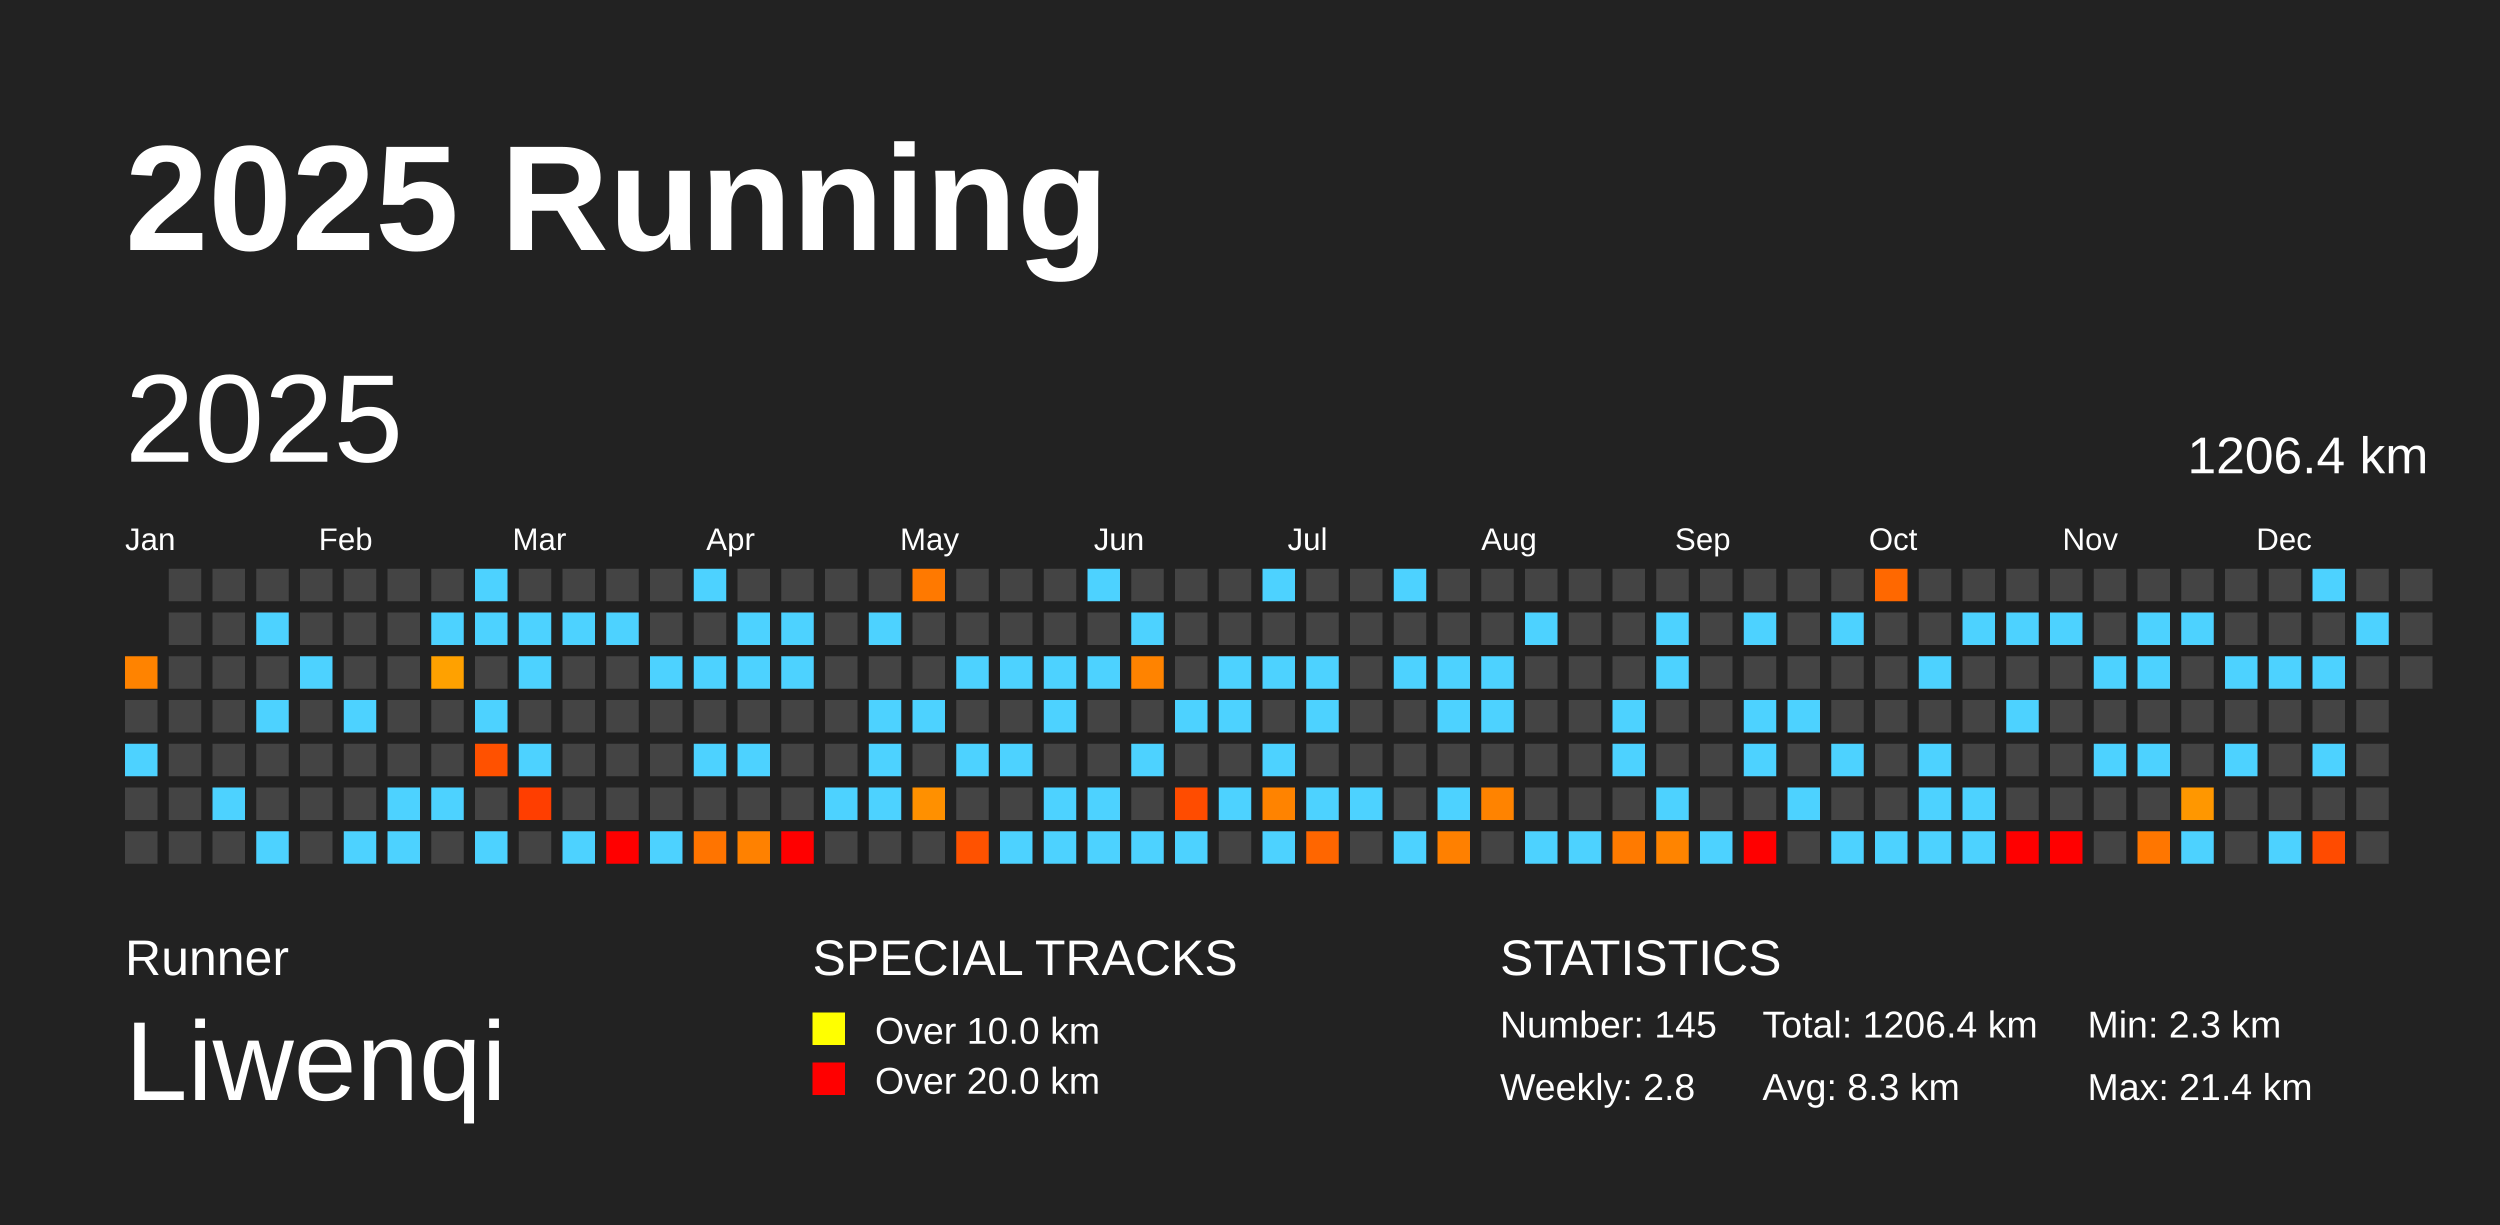
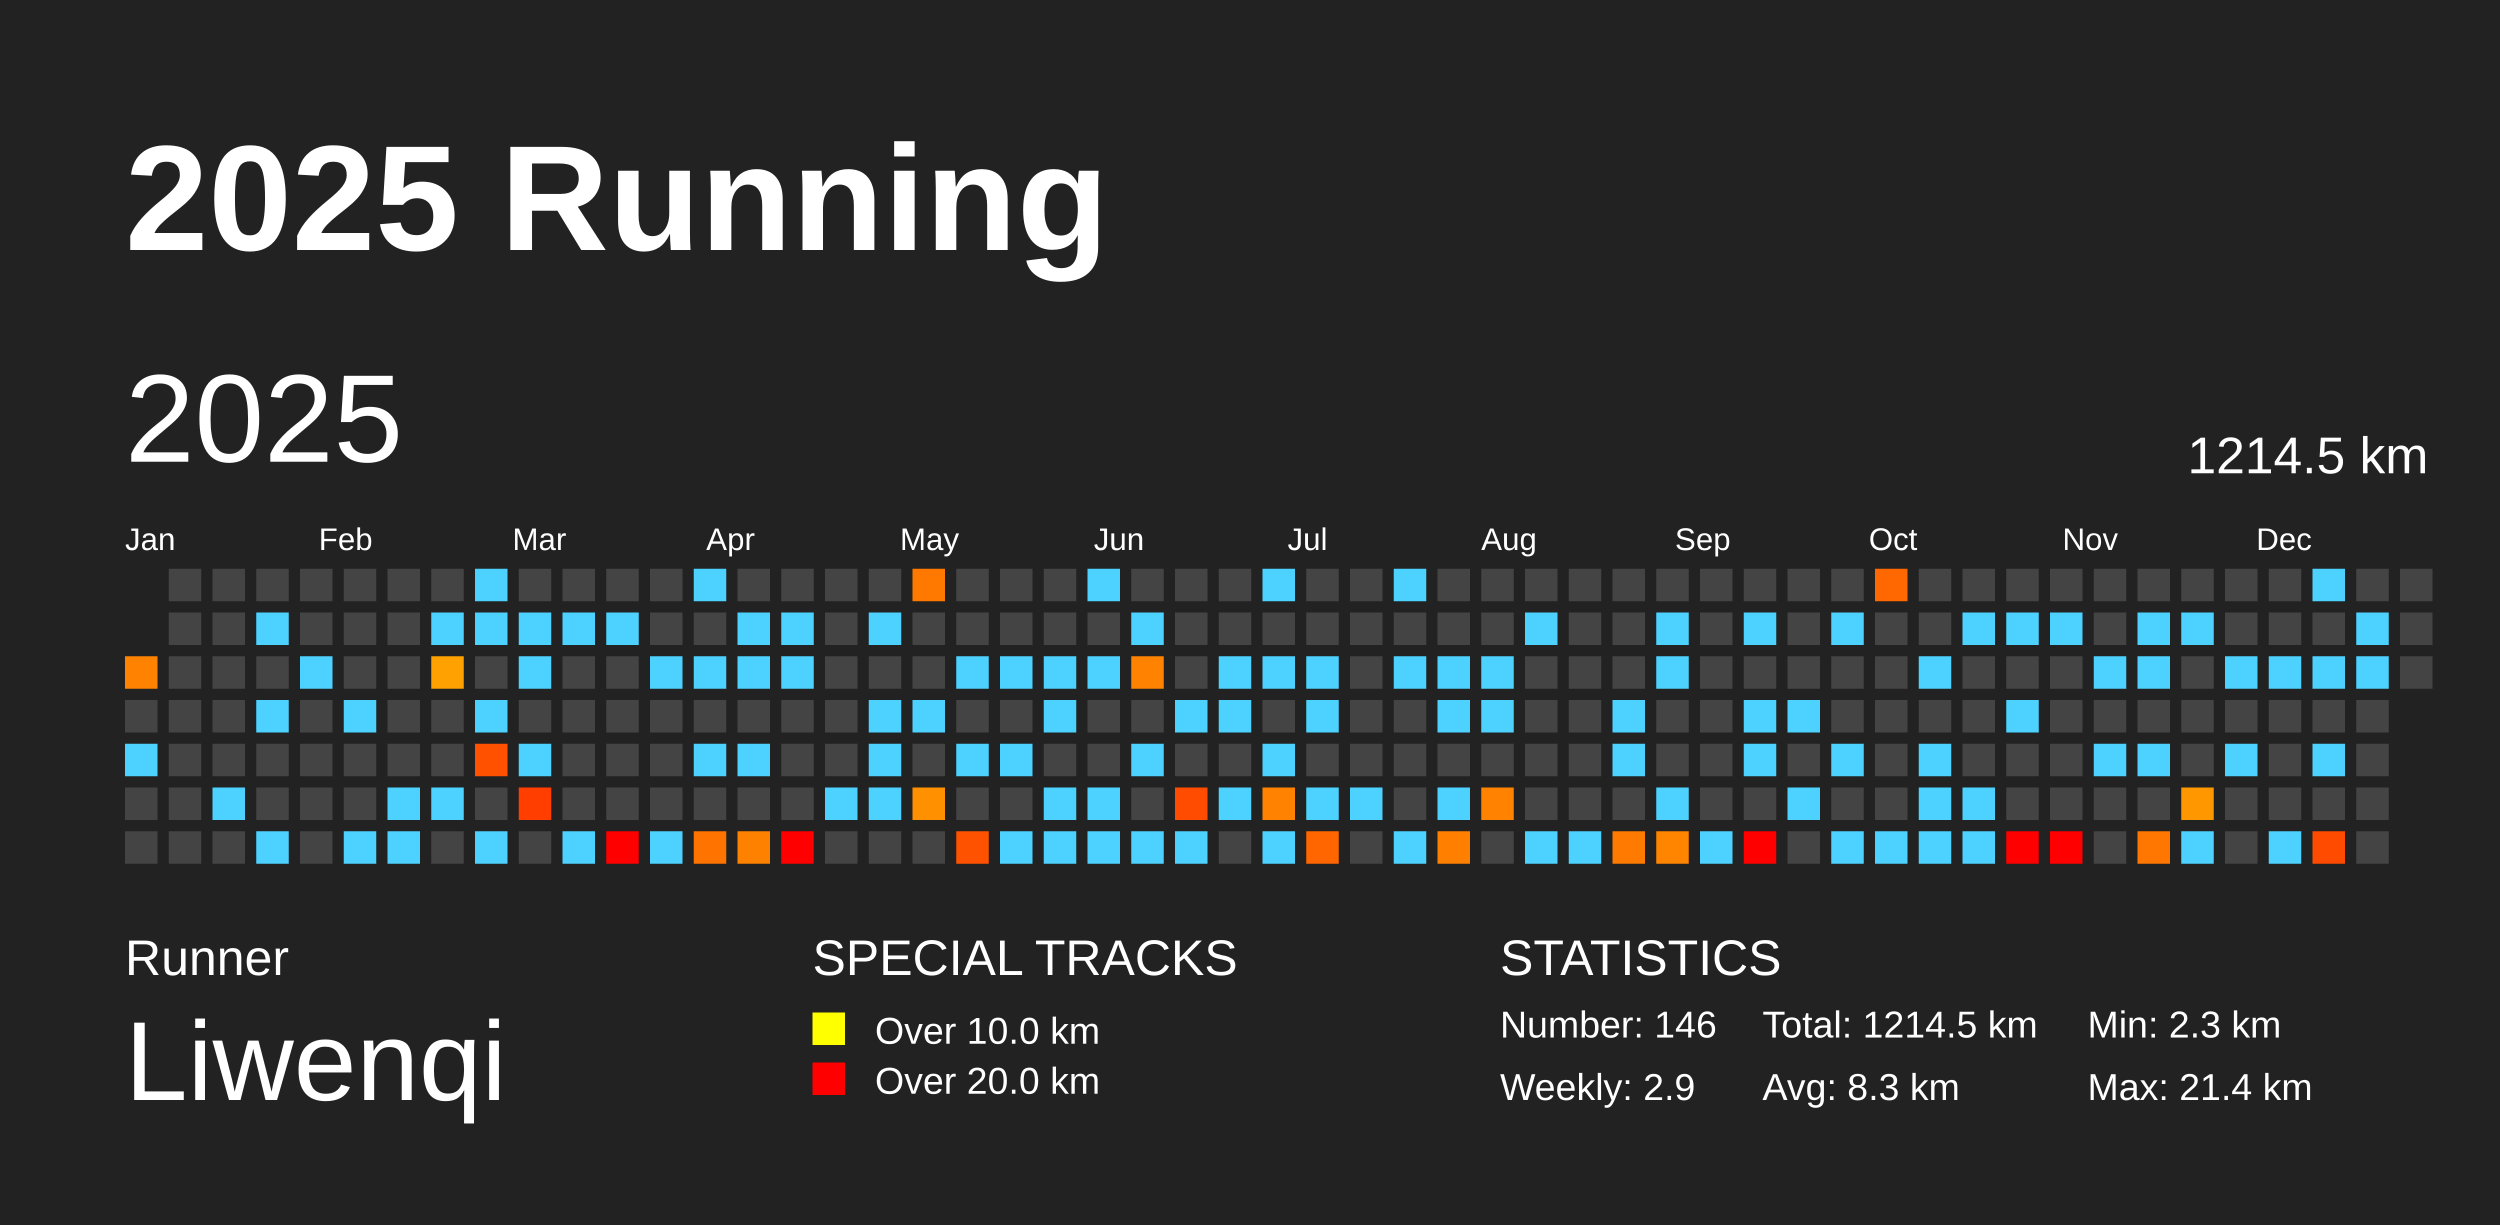
<svg xmlns="http://www.w3.org/2000/svg" baseProfile="full" height="98mm" version="1.1" viewBox="0,0,200,98" width="200mm">
  <defs />
  <rect fill="#222222" height="98" width="200" x="0" y="0" />
  <text fill="#FFFFFF" style="font-size:12px; font-family:Arial; font-weight:bold;" x="10" y="20">2025 Running</text>
  <text fill="#FFFFFF" style="font-size:4px; font-family:Arial" x="10" y="78">Runner</text>
  <text fill="#FFFFFF" style="font-size:9px; font-family:Arial" x="10" y="88">Liwenqi</text>
  <text fill="#FFFFFF" style="font-size:4px; font-family:Arial" x="65" y="78">SPECIAL TRACKS</text>
  <rect fill="yellow" height="2.6" width="2.6" x="65" y="81" />
  <text fill="#FFFFFF" style="font-size:3px; font-family:Arial" x="70" y="83.5">Over 10.0 km</text>
  <rect fill="red" height="2.6" width="2.6" x="65" y="85" />
  <text fill="#FFFFFF" style="font-size:3px; font-family:Arial" x="70" y="87.5">Over 20.0 km</text>
  <text fill="#FFFFFF" style="font-size:4px; font-family:Arial" x="120" y="78">STATISTICS</text>
-   <text fill="#FFFFFF" style="font-size:3px; font-family:Arial" x="120" y="83">Number: 145</text>
-   <text fill="#FFFFFF" style="font-size:3px; font-family:Arial" x="120" y="88">Weekly: 2.8</text>
-   <text fill="#FFFFFF" style="font-size:3px; font-family:Arial" x="141" y="83">Total: 1206.4 km</text>
+   <text fill="#FFFFFF" style="font-size:3px; font-family:Arial" x="120" y="83">Number: 146</text>
+   <text fill="#FFFFFF" style="font-size:3px; font-family:Arial" x="120" y="88">Weekly: 2.9</text>
+   <text fill="#FFFFFF" style="font-size:3px; font-family:Arial" x="141" y="83">Total: 1214.5 km</text>
  <text fill="#FFFFFF" style="font-size:3px; font-family:Arial" x="141" y="88">Avg: 8.3 km</text>
  <text fill="#FFFFFF" style="font-size:3px; font-family:Arial" x="167" y="83">Min: 2.3 km</text>
  <text fill="#FFFFFF" style="font-size:3px; font-family:Arial" x="167" y="88">Max: 21.4 km</text>
  <text dominant-baseline="hanging" fill="#FFFFFF" style="font-size:10.0px; font-family:Arial;" x="10" y="30">2025</text>
-   <text dominant-baseline="hanging" fill="#FFFFFF" style="font-size:4.125px; font-family:Arial;" x="175" y="35">1206.4 km</text>
+   <text dominant-baseline="hanging" fill="#FFFFFF" style="font-size:4.125px; font-family:Arial;" x="175" y="35">1214.5 km</text>
  <text fill="#FFFFFF" style="font-size:2.5px; font-family:Arial" x="10.0" y="44">Jan</text>
  <text fill="#FFFFFF" style="font-size:2.5px; font-family:Arial" x="25.5" y="44">Feb</text>
  <text fill="#FFFFFF" style="font-size:2.5px; font-family:Arial" x="41.0" y="44">Mar</text>
  <text fill="#FFFFFF" style="font-size:2.5px; font-family:Arial" x="56.5" y="44">Apr</text>
  <text fill="#FFFFFF" style="font-size:2.5px; font-family:Arial" x="72.0" y="44">May</text>
  <text fill="#FFFFFF" style="font-size:2.5px; font-family:Arial" x="87.5" y="44">Jun</text>
  <text fill="#FFFFFF" style="font-size:2.5px; font-family:Arial" x="103.0" y="44">Jul</text>
  <text fill="#FFFFFF" style="font-size:2.5px; font-family:Arial" x="118.5" y="44">Aug</text>
  <text fill="#FFFFFF" style="font-size:2.5px; font-family:Arial" x="134.0" y="44">Sep</text>
  <text fill="#FFFFFF" style="font-size:2.5px; font-family:Arial" x="149.5" y="44">Oct</text>
  <text fill="#FFFFFF" style="font-size:2.5px; font-family:Arial" x="165.0" y="44">Nov</text>
  <text fill="#FFFFFF" style="font-size:2.5px; font-family:Arial" x="180.5" y="44">Dec</text>
  <rect fill="#ff8300" height="2.6" width="2.6" x="10.0" y="52.5" />
  <rect fill="#444444" height="2.6" width="2.6" x="10.0" y="56.0" />
  <rect fill="#4dd2ff" height="2.6" width="2.6" x="10.0" y="59.5" />
  <rect fill="#444444" height="2.6" width="2.6" x="10.0" y="63.0" />
  <rect fill="#444444" height="2.6" width="2.6" x="10.0" y="66.5" />
  <rect fill="#444444" height="2.6" width="2.6" x="13.5" y="45.5" />
  <rect fill="#444444" height="2.6" width="2.6" x="13.5" y="49.0" />
  <rect fill="#444444" height="2.6" width="2.6" x="13.5" y="52.5" />
  <rect fill="#444444" height="2.6" width="2.6" x="13.5" y="56.0" />
  <rect fill="#444444" height="2.6" width="2.6" x="13.5" y="59.5" />
  <rect fill="#444444" height="2.6" width="2.6" x="13.5" y="63.0" />
  <rect fill="#444444" height="2.6" width="2.6" x="13.5" y="66.5" />
  <rect fill="#444444" height="2.6" width="2.6" x="17.0" y="45.5" />
  <rect fill="#444444" height="2.6" width="2.6" x="17.0" y="49.0" />
  <rect fill="#444444" height="2.6" width="2.6" x="17.0" y="52.5" />
  <rect fill="#444444" height="2.6" width="2.6" x="17.0" y="56.0" />
  <rect fill="#444444" height="2.6" width="2.6" x="17.0" y="59.5" />
  <rect fill="#4dd2ff" height="2.6" width="2.6" x="17.0" y="63.0" />
  <rect fill="#444444" height="2.6" width="2.6" x="17.0" y="66.5" />
  <rect fill="#444444" height="2.6" width="2.6" x="20.5" y="45.5" />
  <rect fill="#4dd2ff" height="2.6" width="2.6" x="20.5" y="49.0" />
  <rect fill="#444444" height="2.6" width="2.6" x="20.5" y="52.5" />
  <rect fill="#4dd2ff" height="2.6" width="2.6" x="20.5" y="56.0" />
  <rect fill="#444444" height="2.6" width="2.6" x="20.5" y="59.5" />
  <rect fill="#444444" height="2.6" width="2.6" x="20.5" y="63.0" />
  <rect fill="#4dd2ff" height="2.6" width="2.6" x="20.5" y="66.5" />
  <rect fill="#444444" height="2.6" width="2.6" x="24.0" y="45.5" />
  <rect fill="#444444" height="2.6" width="2.6" x="24.0" y="49.0" />
  <rect fill="#4dd2ff" height="2.6" width="2.6" x="24.0" y="52.5" />
  <rect fill="#444444" height="2.6" width="2.6" x="24.0" y="56.0" />
  <rect fill="#444444" height="2.6" width="2.6" x="24.0" y="59.5" />
  <rect fill="#444444" height="2.6" width="2.6" x="24.0" y="63.0" />
  <rect fill="#444444" height="2.6" width="2.6" x="24.0" y="66.5" />
  <rect fill="#444444" height="2.6" width="2.6" x="27.5" y="45.5" />
  <rect fill="#444444" height="2.6" width="2.6" x="27.5" y="49.0" />
  <rect fill="#444444" height="2.6" width="2.6" x="27.5" y="52.5" />
  <rect fill="#4dd2ff" height="2.6" width="2.6" x="27.5" y="56.0" />
  <rect fill="#444444" height="2.6" width="2.6" x="27.5" y="59.5" />
  <rect fill="#444444" height="2.6" width="2.6" x="27.5" y="63.0" />
  <rect fill="#4dd2ff" height="2.6" width="2.6" x="27.5" y="66.5" />
  <rect fill="#444444" height="2.6" width="2.6" x="31.0" y="45.5" />
  <rect fill="#444444" height="2.6" width="2.6" x="31.0" y="49.0" />
  <rect fill="#444444" height="2.6" width="2.6" x="31.0" y="52.5" />
  <rect fill="#444444" height="2.6" width="2.6" x="31.0" y="56.0" />
  <rect fill="#444444" height="2.6" width="2.6" x="31.0" y="59.5" />
  <rect fill="#4dd2ff" height="2.6" width="2.6" x="31.0" y="63.0" />
  <rect fill="#4dd2ff" height="2.6" width="2.6" x="31.0" y="66.5" />
  <rect fill="#444444" height="2.6" width="2.6" x="34.5" y="45.5" />
  <rect fill="#4dd2ff" height="2.6" width="2.6" x="34.5" y="49.0" />
  <rect fill="#ffa100" height="2.6" width="2.6" x="34.5" y="52.5" />
  <rect fill="#444444" height="2.6" width="2.6" x="34.5" y="56.0" />
  <rect fill="#444444" height="2.6" width="2.6" x="34.5" y="59.5" />
  <rect fill="#4dd2ff" height="2.6" width="2.6" x="34.5" y="63.0" />
  <rect fill="#444444" height="2.6" width="2.6" x="34.5" y="66.5" />
  <rect fill="#4dd2ff" height="2.6" width="2.6" x="38.0" y="45.5" />
  <rect fill="#4dd2ff" height="2.6" width="2.6" x="38.0" y="49.0" />
  <rect fill="#444444" height="2.6" width="2.6" x="38.0" y="52.5" />
  <rect fill="#4dd2ff" height="2.6" width="2.6" x="38.0" y="56.0" />
  <rect fill="#ff5100" height="2.6" width="2.6" x="38.0" y="59.5" />
  <rect fill="#444444" height="2.6" width="2.6" x="38.0" y="63.0" />
  <rect fill="#4dd2ff" height="2.6" width="2.6" x="38.0" y="66.5" />
  <rect fill="#444444" height="2.6" width="2.6" x="41.5" y="45.5" />
  <rect fill="#4dd2ff" height="2.6" width="2.6" x="41.5" y="49.0" />
  <rect fill="#4dd2ff" height="2.6" width="2.6" x="41.5" y="52.5" />
  <rect fill="#444444" height="2.6" width="2.6" x="41.5" y="56.0" />
  <rect fill="#4dd2ff" height="2.6" width="2.6" x="41.5" y="59.5" />
  <rect fill="#ff3e00" height="2.6" width="2.6" x="41.5" y="63.0" />
  <rect fill="#444444" height="2.6" width="2.6" x="41.5" y="66.5" />
  <rect fill="#444444" height="2.6" width="2.6" x="45.0" y="45.5" />
  <rect fill="#4dd2ff" height="2.6" width="2.6" x="45.0" y="49.0" />
  <rect fill="#444444" height="2.6" width="2.6" x="45.0" y="52.5" />
  <rect fill="#444444" height="2.6" width="2.6" x="45.0" y="56.0" />
  <rect fill="#444444" height="2.6" width="2.6" x="45.0" y="59.5" />
  <rect fill="#444444" height="2.6" width="2.6" x="45.0" y="63.0" />
  <rect fill="#4dd2ff" height="2.6" width="2.6" x="45.0" y="66.5" />
  <rect fill="#444444" height="2.6" width="2.6" x="48.5" y="45.5" />
  <rect fill="#4dd2ff" height="2.6" width="2.6" x="48.5" y="49.0" />
  <rect fill="#444444" height="2.6" width="2.6" x="48.5" y="52.5" />
  <rect fill="#444444" height="2.6" width="2.6" x="48.5" y="56.0" />
  <rect fill="#444444" height="2.6" width="2.6" x="48.5" y="59.5" />
  <rect fill="#444444" height="2.6" width="2.6" x="48.5" y="63.0" />
  <rect fill="red" height="2.6" width="2.6" x="48.5" y="66.5" />
  <rect fill="#444444" height="2.6" width="2.6" x="52.0" y="45.5" />
  <rect fill="#444444" height="2.6" width="2.6" x="52.0" y="49.0" />
  <rect fill="#4dd2ff" height="2.6" width="2.6" x="52.0" y="52.5" />
  <rect fill="#444444" height="2.6" width="2.6" x="52.0" y="56.0" />
  <rect fill="#444444" height="2.6" width="2.6" x="52.0" y="59.5" />
  <rect fill="#444444" height="2.6" width="2.6" x="52.0" y="63.0" />
  <rect fill="#4dd2ff" height="2.6" width="2.6" x="52.0" y="66.5" />
  <rect fill="#4dd2ff" height="2.6" width="2.6" x="55.5" y="45.5" />
  <rect fill="#444444" height="2.6" width="2.6" x="55.5" y="49.0" />
  <rect fill="#4dd2ff" height="2.6" width="2.6" x="55.5" y="52.5" />
  <rect fill="#444444" height="2.6" width="2.6" x="55.5" y="56.0" />
  <rect fill="#4dd2ff" height="2.6" width="2.6" x="55.5" y="59.5" />
  <rect fill="#444444" height="2.6" width="2.6" x="55.5" y="63.0" />
  <rect fill="#ff7400" height="2.6" width="2.6" x="55.5" y="66.5" />
  <rect fill="#444444" height="2.6" width="2.6" x="59.0" y="45.5" />
  <rect fill="#4dd2ff" height="2.6" width="2.6" x="59.0" y="49.0" />
  <rect fill="#4dd2ff" height="2.6" width="2.6" x="59.0" y="52.5" />
  <rect fill="#444444" height="2.6" width="2.6" x="59.0" y="56.0" />
  <rect fill="#4dd2ff" height="2.6" width="2.6" x="59.0" y="59.5" />
  <rect fill="#444444" height="2.6" width="2.6" x="59.0" y="63.0" />
  <rect fill="#ff8100" height="2.6" width="2.6" x="59.0" y="66.5" />
  <rect fill="#444444" height="2.6" width="2.6" x="62.5" y="45.5" />
  <rect fill="#4dd2ff" height="2.6" width="2.6" x="62.5" y="49.0" />
  <rect fill="#4dd2ff" height="2.6" width="2.6" x="62.5" y="52.5" />
  <rect fill="#444444" height="2.6" width="2.6" x="62.5" y="56.0" />
  <rect fill="#444444" height="2.6" width="2.6" x="62.5" y="59.5" />
  <rect fill="#444444" height="2.6" width="2.6" x="62.5" y="63.0" />
  <rect fill="red" height="2.6" width="2.6" x="62.5" y="66.5" />
  <rect fill="#444444" height="2.6" width="2.6" x="66.0" y="45.5" />
  <rect fill="#444444" height="2.6" width="2.6" x="66.0" y="49.0" />
  <rect fill="#444444" height="2.6" width="2.6" x="66.0" y="52.5" />
  <rect fill="#444444" height="2.6" width="2.6" x="66.0" y="56.0" />
  <rect fill="#444444" height="2.6" width="2.6" x="66.0" y="59.5" />
  <rect fill="#4dd2ff" height="2.6" width="2.6" x="66.0" y="63.0" />
  <rect fill="#444444" height="2.6" width="2.6" x="66.0" y="66.5" />
  <rect fill="#444444" height="2.6" width="2.6" x="69.5" y="45.5" />
  <rect fill="#4dd2ff" height="2.6" width="2.6" x="69.5" y="49.0" />
  <rect fill="#444444" height="2.6" width="2.6" x="69.5" y="52.5" />
  <rect fill="#4dd2ff" height="2.6" width="2.6" x="69.5" y="56.0" />
  <rect fill="#4dd2ff" height="2.6" width="2.6" x="69.5" y="59.5" />
  <rect fill="#4dd2ff" height="2.6" width="2.6" x="69.5" y="63.0" />
  <rect fill="#444444" height="2.6" width="2.6" x="69.5" y="66.5" />
  <rect fill="#ff7900" height="2.6" width="2.6" x="73.0" y="45.5" />
  <rect fill="#444444" height="2.6" width="2.6" x="73.0" y="49.0" />
  <rect fill="#444444" height="2.6" width="2.6" x="73.0" y="52.5" />
  <rect fill="#4dd2ff" height="2.6" width="2.6" x="73.0" y="56.0" />
  <rect fill="#444444" height="2.6" width="2.6" x="73.0" y="59.5" />
  <rect fill="#ff9000" height="2.6" width="2.6" x="73.0" y="63.0" />
  <rect fill="#444444" height="2.6" width="2.6" x="73.0" y="66.5" />
  <rect fill="#444444" height="2.6" width="2.6" x="76.5" y="45.5" />
  <rect fill="#444444" height="2.6" width="2.6" x="76.5" y="49.0" />
  <rect fill="#4dd2ff" height="2.6" width="2.6" x="76.5" y="52.5" />
  <rect fill="#444444" height="2.6" width="2.6" x="76.5" y="56.0" />
  <rect fill="#4dd2ff" height="2.6" width="2.6" x="76.5" y="59.5" />
  <rect fill="#444444" height="2.6" width="2.6" x="76.5" y="63.0" />
  <rect fill="#ff5200" height="2.6" width="2.6" x="76.5" y="66.5" />
  <rect fill="#444444" height="2.6" width="2.6" x="80.0" y="45.5" />
  <rect fill="#444444" height="2.6" width="2.6" x="80.0" y="49.0" />
  <rect fill="#4dd2ff" height="2.6" width="2.6" x="80.0" y="52.5" />
  <rect fill="#444444" height="2.6" width="2.6" x="80.0" y="56.0" />
  <rect fill="#4dd2ff" height="2.6" width="2.6" x="80.0" y="59.5" />
  <rect fill="#444444" height="2.6" width="2.6" x="80.0" y="63.0" />
  <rect fill="#4dd2ff" height="2.6" width="2.6" x="80.0" y="66.5" />
  <rect fill="#444444" height="2.6" width="2.6" x="83.5" y="45.5" />
  <rect fill="#444444" height="2.6" width="2.6" x="83.5" y="49.0" />
  <rect fill="#4dd2ff" height="2.6" width="2.6" x="83.5" y="52.5" />
  <rect fill="#4dd2ff" height="2.6" width="2.6" x="83.5" y="56.0" />
  <rect fill="#444444" height="2.6" width="2.6" x="83.5" y="59.5" />
  <rect fill="#4dd2ff" height="2.6" width="2.6" x="83.5" y="63.0" />
  <rect fill="#4dd2ff" height="2.6" width="2.6" x="83.5" y="66.5" />
  <rect fill="#4dd2ff" height="2.6" width="2.6" x="87.0" y="45.5" />
  <rect fill="#444444" height="2.6" width="2.6" x="87.0" y="49.0" />
  <rect fill="#4dd2ff" height="2.6" width="2.6" x="87.0" y="52.5" />
  <rect fill="#444444" height="2.6" width="2.6" x="87.0" y="56.0" />
  <rect fill="#444444" height="2.6" width="2.6" x="87.0" y="59.5" />
  <rect fill="#4dd2ff" height="2.6" width="2.6" x="87.0" y="63.0" />
  <rect fill="#4dd2ff" height="2.6" width="2.6" x="87.0" y="66.5" />
  <rect fill="#444444" height="2.6" width="2.6" x="90.5" y="45.5" />
  <rect fill="#4dd2ff" height="2.6" width="2.6" x="90.5" y="49.0" />
  <rect fill="#ff8300" height="2.6" width="2.6" x="90.5" y="52.5" />
  <rect fill="#444444" height="2.6" width="2.6" x="90.5" y="56.0" />
  <rect fill="#4dd2ff" height="2.6" width="2.6" x="90.5" y="59.5" />
  <rect fill="#444444" height="2.6" width="2.6" x="90.5" y="63.0" />
  <rect fill="#4dd2ff" height="2.6" width="2.6" x="90.5" y="66.5" />
  <rect fill="#444444" height="2.6" width="2.6" x="94.0" y="45.5" />
  <rect fill="#444444" height="2.6" width="2.6" x="94.0" y="49.0" />
  <rect fill="#444444" height="2.6" width="2.6" x="94.0" y="52.5" />
  <rect fill="#4dd2ff" height="2.6" width="2.6" x="94.0" y="56.0" />
  <rect fill="#444444" height="2.6" width="2.6" x="94.0" y="59.5" />
  <rect fill="#ff4c00" height="2.6" width="2.6" x="94.0" y="63.0" />
  <rect fill="#4dd2ff" height="2.6" width="2.6" x="94.0" y="66.5" />
  <rect fill="#444444" height="2.6" width="2.6" x="97.5" y="45.5" />
  <rect fill="#444444" height="2.6" width="2.6" x="97.5" y="49.0" />
  <rect fill="#4dd2ff" height="2.6" width="2.6" x="97.5" y="52.5" />
  <rect fill="#4dd2ff" height="2.6" width="2.6" x="97.5" y="56.0" />
  <rect fill="#444444" height="2.6" width="2.6" x="97.5" y="59.5" />
  <rect fill="#4dd2ff" height="2.6" width="2.6" x="97.5" y="63.0" />
  <rect fill="#444444" height="2.6" width="2.6" x="97.5" y="66.5" />
  <rect fill="#4dd2ff" height="2.6" width="2.6" x="101.0" y="45.5" />
  <rect fill="#444444" height="2.6" width="2.6" x="101.0" y="49.0" />
  <rect fill="#4dd2ff" height="2.6" width="2.6" x="101.0" y="52.5" />
  <rect fill="#444444" height="2.6" width="2.6" x="101.0" y="56.0" />
  <rect fill="#4dd2ff" height="2.6" width="2.6" x="101.0" y="59.5" />
  <rect fill="#ff8300" height="2.6" width="2.6" x="101.0" y="63.0" />
  <rect fill="#4dd2ff" height="2.6" width="2.6" x="101.0" y="66.5" />
  <rect fill="#444444" height="2.6" width="2.6" x="104.5" y="45.5" />
  <rect fill="#444444" height="2.6" width="2.6" x="104.5" y="49.0" />
  <rect fill="#4dd2ff" height="2.6" width="2.6" x="104.5" y="52.5" />
  <rect fill="#4dd2ff" height="2.6" width="2.6" x="104.5" y="56.0" />
  <rect fill="#444444" height="2.6" width="2.6" x="104.5" y="59.5" />
  <rect fill="#4dd2ff" height="2.6" width="2.6" x="104.5" y="63.0" />
  <rect fill="#ff6600" height="2.6" width="2.6" x="104.5" y="66.5" />
  <rect fill="#444444" height="2.6" width="2.6" x="108.0" y="45.5" />
  <rect fill="#444444" height="2.6" width="2.6" x="108.0" y="49.0" />
  <rect fill="#444444" height="2.6" width="2.6" x="108.0" y="52.5" />
  <rect fill="#444444" height="2.6" width="2.6" x="108.0" y="56.0" />
  <rect fill="#444444" height="2.6" width="2.6" x="108.0" y="59.5" />
  <rect fill="#4dd2ff" height="2.6" width="2.6" x="108.0" y="63.0" />
  <rect fill="#444444" height="2.6" width="2.6" x="108.0" y="66.5" />
  <rect fill="#4dd2ff" height="2.6" width="2.6" x="111.5" y="45.5" />
  <rect fill="#444444" height="2.6" width="2.6" x="111.5" y="49.0" />
  <rect fill="#4dd2ff" height="2.6" width="2.6" x="111.5" y="52.5" />
  <rect fill="#444444" height="2.6" width="2.6" x="111.5" y="56.0" />
  <rect fill="#444444" height="2.6" width="2.6" x="111.5" y="59.5" />
  <rect fill="#444444" height="2.6" width="2.6" x="111.5" y="63.0" />
  <rect fill="#4dd2ff" height="2.6" width="2.6" x="111.5" y="66.5" />
  <rect fill="#444444" height="2.6" width="2.6" x="115.0" y="45.5" />
  <rect fill="#444444" height="2.6" width="2.6" x="115.0" y="49.0" />
  <rect fill="#4dd2ff" height="2.6" width="2.6" x="115.0" y="52.5" />
  <rect fill="#4dd2ff" height="2.6" width="2.6" x="115.0" y="56.0" />
  <rect fill="#444444" height="2.6" width="2.6" x="115.0" y="59.5" />
  <rect fill="#4dd2ff" height="2.6" width="2.6" x="115.0" y="63.0" />
  <rect fill="#ff8000" height="2.6" width="2.6" x="115.0" y="66.5" />
  <rect fill="#444444" height="2.6" width="2.6" x="118.5" y="45.5" />
  <rect fill="#444444" height="2.6" width="2.6" x="118.5" y="49.0" />
  <rect fill="#4dd2ff" height="2.6" width="2.6" x="118.5" y="52.5" />
  <rect fill="#4dd2ff" height="2.6" width="2.6" x="118.5" y="56.0" />
  <rect fill="#444444" height="2.6" width="2.6" x="118.5" y="59.5" />
  <rect fill="#ff8300" height="2.6" width="2.6" x="118.5" y="63.0" />
  <rect fill="#444444" height="2.6" width="2.6" x="118.5" y="66.5" />
  <rect fill="#444444" height="2.6" width="2.6" x="122.0" y="45.5" />
  <rect fill="#4dd2ff" height="2.6" width="2.6" x="122.0" y="49.0" />
  <rect fill="#444444" height="2.6" width="2.6" x="122.0" y="52.5" />
  <rect fill="#444444" height="2.6" width="2.6" x="122.0" y="56.0" />
  <rect fill="#444444" height="2.6" width="2.6" x="122.0" y="59.5" />
  <rect fill="#444444" height="2.6" width="2.6" x="122.0" y="63.0" />
  <rect fill="#4dd2ff" height="2.6" width="2.6" x="122.0" y="66.5" />
  <rect fill="#444444" height="2.6" width="2.6" x="125.5" y="45.5" />
  <rect fill="#444444" height="2.6" width="2.6" x="125.5" y="49.0" />
  <rect fill="#444444" height="2.6" width="2.6" x="125.5" y="52.5" />
  <rect fill="#444444" height="2.6" width="2.6" x="125.5" y="56.0" />
  <rect fill="#444444" height="2.6" width="2.6" x="125.5" y="59.5" />
  <rect fill="#444444" height="2.6" width="2.6" x="125.5" y="63.0" />
  <rect fill="#4dd2ff" height="2.6" width="2.6" x="125.5" y="66.5" />
  <rect fill="#444444" height="2.6" width="2.6" x="129.0" y="45.5" />
  <rect fill="#444444" height="2.6" width="2.6" x="129.0" y="49.0" />
  <rect fill="#444444" height="2.6" width="2.6" x="129.0" y="52.5" />
  <rect fill="#4dd2ff" height="2.6" width="2.6" x="129.0" y="56.0" />
  <rect fill="#4dd2ff" height="2.6" width="2.6" x="129.0" y="59.5" />
  <rect fill="#444444" height="2.6" width="2.6" x="129.0" y="63.0" />
  <rect fill="#ff7a00" height="2.6" width="2.6" x="129.0" y="66.5" />
  <rect fill="#444444" height="2.6" width="2.6" x="132.5" y="45.5" />
  <rect fill="#4dd2ff" height="2.6" width="2.6" x="132.5" y="49.0" />
  <rect fill="#4dd2ff" height="2.6" width="2.6" x="132.5" y="52.5" />
  <rect fill="#444444" height="2.6" width="2.6" x="132.5" y="56.0" />
  <rect fill="#444444" height="2.6" width="2.6" x="132.5" y="59.5" />
  <rect fill="#4dd2ff" height="2.6" width="2.6" x="132.5" y="63.0" />
  <rect fill="#ff8400" height="2.6" width="2.6" x="132.5" y="66.5" />
  <rect fill="#444444" height="2.6" width="2.6" x="136.0" y="45.5" />
  <rect fill="#444444" height="2.6" width="2.6" x="136.0" y="49.0" />
  <rect fill="#444444" height="2.6" width="2.6" x="136.0" y="52.5" />
  <rect fill="#444444" height="2.6" width="2.6" x="136.0" y="56.0" />
  <rect fill="#444444" height="2.6" width="2.6" x="136.0" y="59.5" />
  <rect fill="#444444" height="2.6" width="2.6" x="136.0" y="63.0" />
  <rect fill="#4dd2ff" height="2.6" width="2.6" x="136.0" y="66.5" />
  <rect fill="#444444" height="2.6" width="2.6" x="139.5" y="45.5" />
  <rect fill="#4dd2ff" height="2.6" width="2.6" x="139.5" y="49.0" />
  <rect fill="#444444" height="2.6" width="2.6" x="139.5" y="52.5" />
  <rect fill="#4dd2ff" height="2.6" width="2.6" x="139.5" y="56.0" />
  <rect fill="#4dd2ff" height="2.6" width="2.6" x="139.5" y="59.5" />
  <rect fill="#444444" height="2.6" width="2.6" x="139.5" y="63.0" />
  <rect fill="red" height="2.6" width="2.6" x="139.5" y="66.5" />
  <rect fill="#444444" height="2.6" width="2.6" x="143.0" y="45.5" />
  <rect fill="#444444" height="2.6" width="2.6" x="143.0" y="49.0" />
  <rect fill="#444444" height="2.6" width="2.6" x="143.0" y="52.5" />
  <rect fill="#4dd2ff" height="2.6" width="2.6" x="143.0" y="56.0" />
  <rect fill="#444444" height="2.6" width="2.6" x="143.0" y="59.5" />
  <rect fill="#4dd2ff" height="2.6" width="2.6" x="143.0" y="63.0" />
  <rect fill="#444444" height="2.6" width="2.6" x="143.0" y="66.5" />
  <rect fill="#444444" height="2.6" width="2.6" x="146.5" y="45.5" />
  <rect fill="#4dd2ff" height="2.6" width="2.6" x="146.5" y="49.0" />
  <rect fill="#444444" height="2.6" width="2.6" x="146.5" y="52.5" />
  <rect fill="#444444" height="2.6" width="2.6" x="146.5" y="56.0" />
  <rect fill="#4dd2ff" height="2.6" width="2.6" x="146.5" y="59.5" />
  <rect fill="#444444" height="2.6" width="2.6" x="146.5" y="63.0" />
  <rect fill="#4dd2ff" height="2.6" width="2.6" x="146.5" y="66.5" />
  <rect fill="#ff6800" height="2.6" width="2.6" x="150.0" y="45.5" />
  <rect fill="#444444" height="2.6" width="2.6" x="150.0" y="49.0" />
  <rect fill="#444444" height="2.6" width="2.6" x="150.0" y="52.5" />
  <rect fill="#444444" height="2.6" width="2.6" x="150.0" y="56.0" />
  <rect fill="#444444" height="2.6" width="2.6" x="150.0" y="59.5" />
  <rect fill="#444444" height="2.6" width="2.6" x="150.0" y="63.0" />
  <rect fill="#4dd2ff" height="2.6" width="2.6" x="150.0" y="66.5" />
  <rect fill="#444444" height="2.6" width="2.6" x="153.5" y="45.5" />
  <rect fill="#444444" height="2.6" width="2.6" x="153.5" y="49.0" />
  <rect fill="#4dd2ff" height="2.6" width="2.6" x="153.5" y="52.5" />
  <rect fill="#444444" height="2.6" width="2.6" x="153.5" y="56.0" />
  <rect fill="#4dd2ff" height="2.6" width="2.6" x="153.5" y="59.5" />
  <rect fill="#4dd2ff" height="2.6" width="2.6" x="153.5" y="63.0" />
  <rect fill="#4dd2ff" height="2.6" width="2.6" x="153.5" y="66.5" />
  <rect fill="#444444" height="2.6" width="2.6" x="157.0" y="45.5" />
  <rect fill="#4dd2ff" height="2.6" width="2.6" x="157.0" y="49.0" />
  <rect fill="#444444" height="2.6" width="2.6" x="157.0" y="52.5" />
  <rect fill="#444444" height="2.6" width="2.6" x="157.0" y="56.0" />
  <rect fill="#444444" height="2.6" width="2.6" x="157.0" y="59.5" />
  <rect fill="#4dd2ff" height="2.6" width="2.6" x="157.0" y="63.0" />
  <rect fill="#4dd2ff" height="2.6" width="2.6" x="157.0" y="66.5" />
  <rect fill="#444444" height="2.6" width="2.6" x="160.5" y="45.5" />
  <rect fill="#4dd2ff" height="2.6" width="2.6" x="160.5" y="49.0" />
  <rect fill="#444444" height="2.6" width="2.6" x="160.5" y="52.5" />
  <rect fill="#4dd2ff" height="2.6" width="2.6" x="160.5" y="56.0" />
  <rect fill="#444444" height="2.6" width="2.6" x="160.5" y="59.5" />
  <rect fill="#444444" height="2.6" width="2.6" x="160.5" y="63.0" />
  <rect fill="red" height="2.6" width="2.6" x="160.5" y="66.5" />
  <rect fill="#444444" height="2.6" width="2.6" x="164.0" y="45.5" />
  <rect fill="#4dd2ff" height="2.6" width="2.6" x="164.0" y="49.0" />
  <rect fill="#444444" height="2.6" width="2.6" x="164.0" y="52.5" />
  <rect fill="#444444" height="2.6" width="2.6" x="164.0" y="56.0" />
  <rect fill="#444444" height="2.6" width="2.6" x="164.0" y="59.5" />
  <rect fill="#444444" height="2.6" width="2.6" x="164.0" y="63.0" />
  <rect fill="red" height="2.6" width="2.6" x="164.0" y="66.5" />
  <rect fill="#444444" height="2.6" width="2.6" x="167.5" y="45.5" />
  <rect fill="#444444" height="2.6" width="2.6" x="167.5" y="49.0" />
  <rect fill="#4dd2ff" height="2.6" width="2.6" x="167.5" y="52.5" />
  <rect fill="#444444" height="2.6" width="2.6" x="167.5" y="56.0" />
  <rect fill="#4dd2ff" height="2.6" width="2.6" x="167.5" y="59.5" />
  <rect fill="#444444" height="2.6" width="2.6" x="167.5" y="63.0" />
  <rect fill="#444444" height="2.6" width="2.6" x="167.5" y="66.5" />
  <rect fill="#444444" height="2.6" width="2.6" x="171.0" y="45.5" />
  <rect fill="#4dd2ff" height="2.6" width="2.6" x="171.0" y="49.0" />
  <rect fill="#4dd2ff" height="2.6" width="2.6" x="171.0" y="52.5" />
  <rect fill="#444444" height="2.6" width="2.6" x="171.0" y="56.0" />
  <rect fill="#4dd2ff" height="2.6" width="2.6" x="171.0" y="59.5" />
  <rect fill="#444444" height="2.6" width="2.6" x="171.0" y="63.0" />
  <rect fill="#ff7600" height="2.6" width="2.6" x="171.0" y="66.5" />
  <rect fill="#444444" height="2.6" width="2.6" x="174.5" y="45.5" />
  <rect fill="#4dd2ff" height="2.6" width="2.6" x="174.5" y="49.0" />
  <rect fill="#444444" height="2.6" width="2.6" x="174.5" y="52.5" />
  <rect fill="#444444" height="2.6" width="2.6" x="174.5" y="56.0" />
  <rect fill="#444444" height="2.6" width="2.6" x="174.5" y="59.5" />
  <rect fill="#ff9700" height="2.6" width="2.6" x="174.5" y="63.0" />
  <rect fill="#4dd2ff" height="2.6" width="2.6" x="174.5" y="66.5" />
  <rect fill="#444444" height="2.6" width="2.6" x="178.0" y="45.5" />
  <rect fill="#444444" height="2.6" width="2.6" x="178.0" y="49.0" />
  <rect fill="#4dd2ff" height="2.6" width="2.6" x="178.0" y="52.5" />
  <rect fill="#444444" height="2.6" width="2.6" x="178.0" y="56.0" />
  <rect fill="#4dd2ff" height="2.6" width="2.6" x="178.0" y="59.5" />
  <rect fill="#444444" height="2.6" width="2.6" x="178.0" y="63.0" />
  <rect fill="#444444" height="2.6" width="2.6" x="178.0" y="66.5" />
  <rect fill="#444444" height="2.6" width="2.6" x="181.5" y="45.5" />
  <rect fill="#444444" height="2.6" width="2.6" x="181.5" y="49.0" />
  <rect fill="#4dd2ff" height="2.6" width="2.6" x="181.5" y="52.5" />
  <rect fill="#444444" height="2.6" width="2.6" x="181.5" y="56.0" />
  <rect fill="#444444" height="2.6" width="2.6" x="181.5" y="59.5" />
  <rect fill="#444444" height="2.6" width="2.6" x="181.5" y="63.0" />
  <rect fill="#4dd2ff" height="2.6" width="2.6" x="181.5" y="66.5" />
  <rect fill="#4dd2ff" height="2.6" width="2.6" x="185.0" y="45.5" />
  <rect fill="#444444" height="2.6" width="2.6" x="185.0" y="49.0" />
  <rect fill="#4dd2ff" height="2.6" width="2.6" x="185.0" y="52.5" />
  <rect fill="#444444" height="2.6" width="2.6" x="185.0" y="56.0" />
  <rect fill="#4dd2ff" height="2.6" width="2.6" x="185.0" y="59.5" />
  <rect fill="#444444" height="2.6" width="2.6" x="185.0" y="63.0" />
  <rect fill="#ff4b00" height="2.6" width="2.6" x="185.0" y="66.5" />
  <rect fill="#444444" height="2.6" width="2.6" x="188.5" y="45.5" />
  <rect fill="#4dd2ff" height="2.6" width="2.6" x="188.5" y="49.0" />
-   <rect fill="#444444" height="2.6" width="2.6" x="188.5" y="52.5" />
+   <rect fill="#4dd2ff" height="2.6" width="2.6" x="188.5" y="52.5" />
  <rect fill="#444444" height="2.6" width="2.6" x="188.5" y="56.0" />
  <rect fill="#444444" height="2.6" width="2.6" x="188.5" y="59.5" />
  <rect fill="#444444" height="2.6" width="2.6" x="188.5" y="63.0" />
  <rect fill="#444444" height="2.6" width="2.6" x="188.5" y="66.5" />
  <rect fill="#444444" height="2.6" width="2.6" x="192.0" y="45.5" />
  <rect fill="#444444" height="2.6" width="2.6" x="192.0" y="49.0" />
  <rect fill="#444444" height="2.6" width="2.6" x="192.0" y="52.5" />
</svg>
